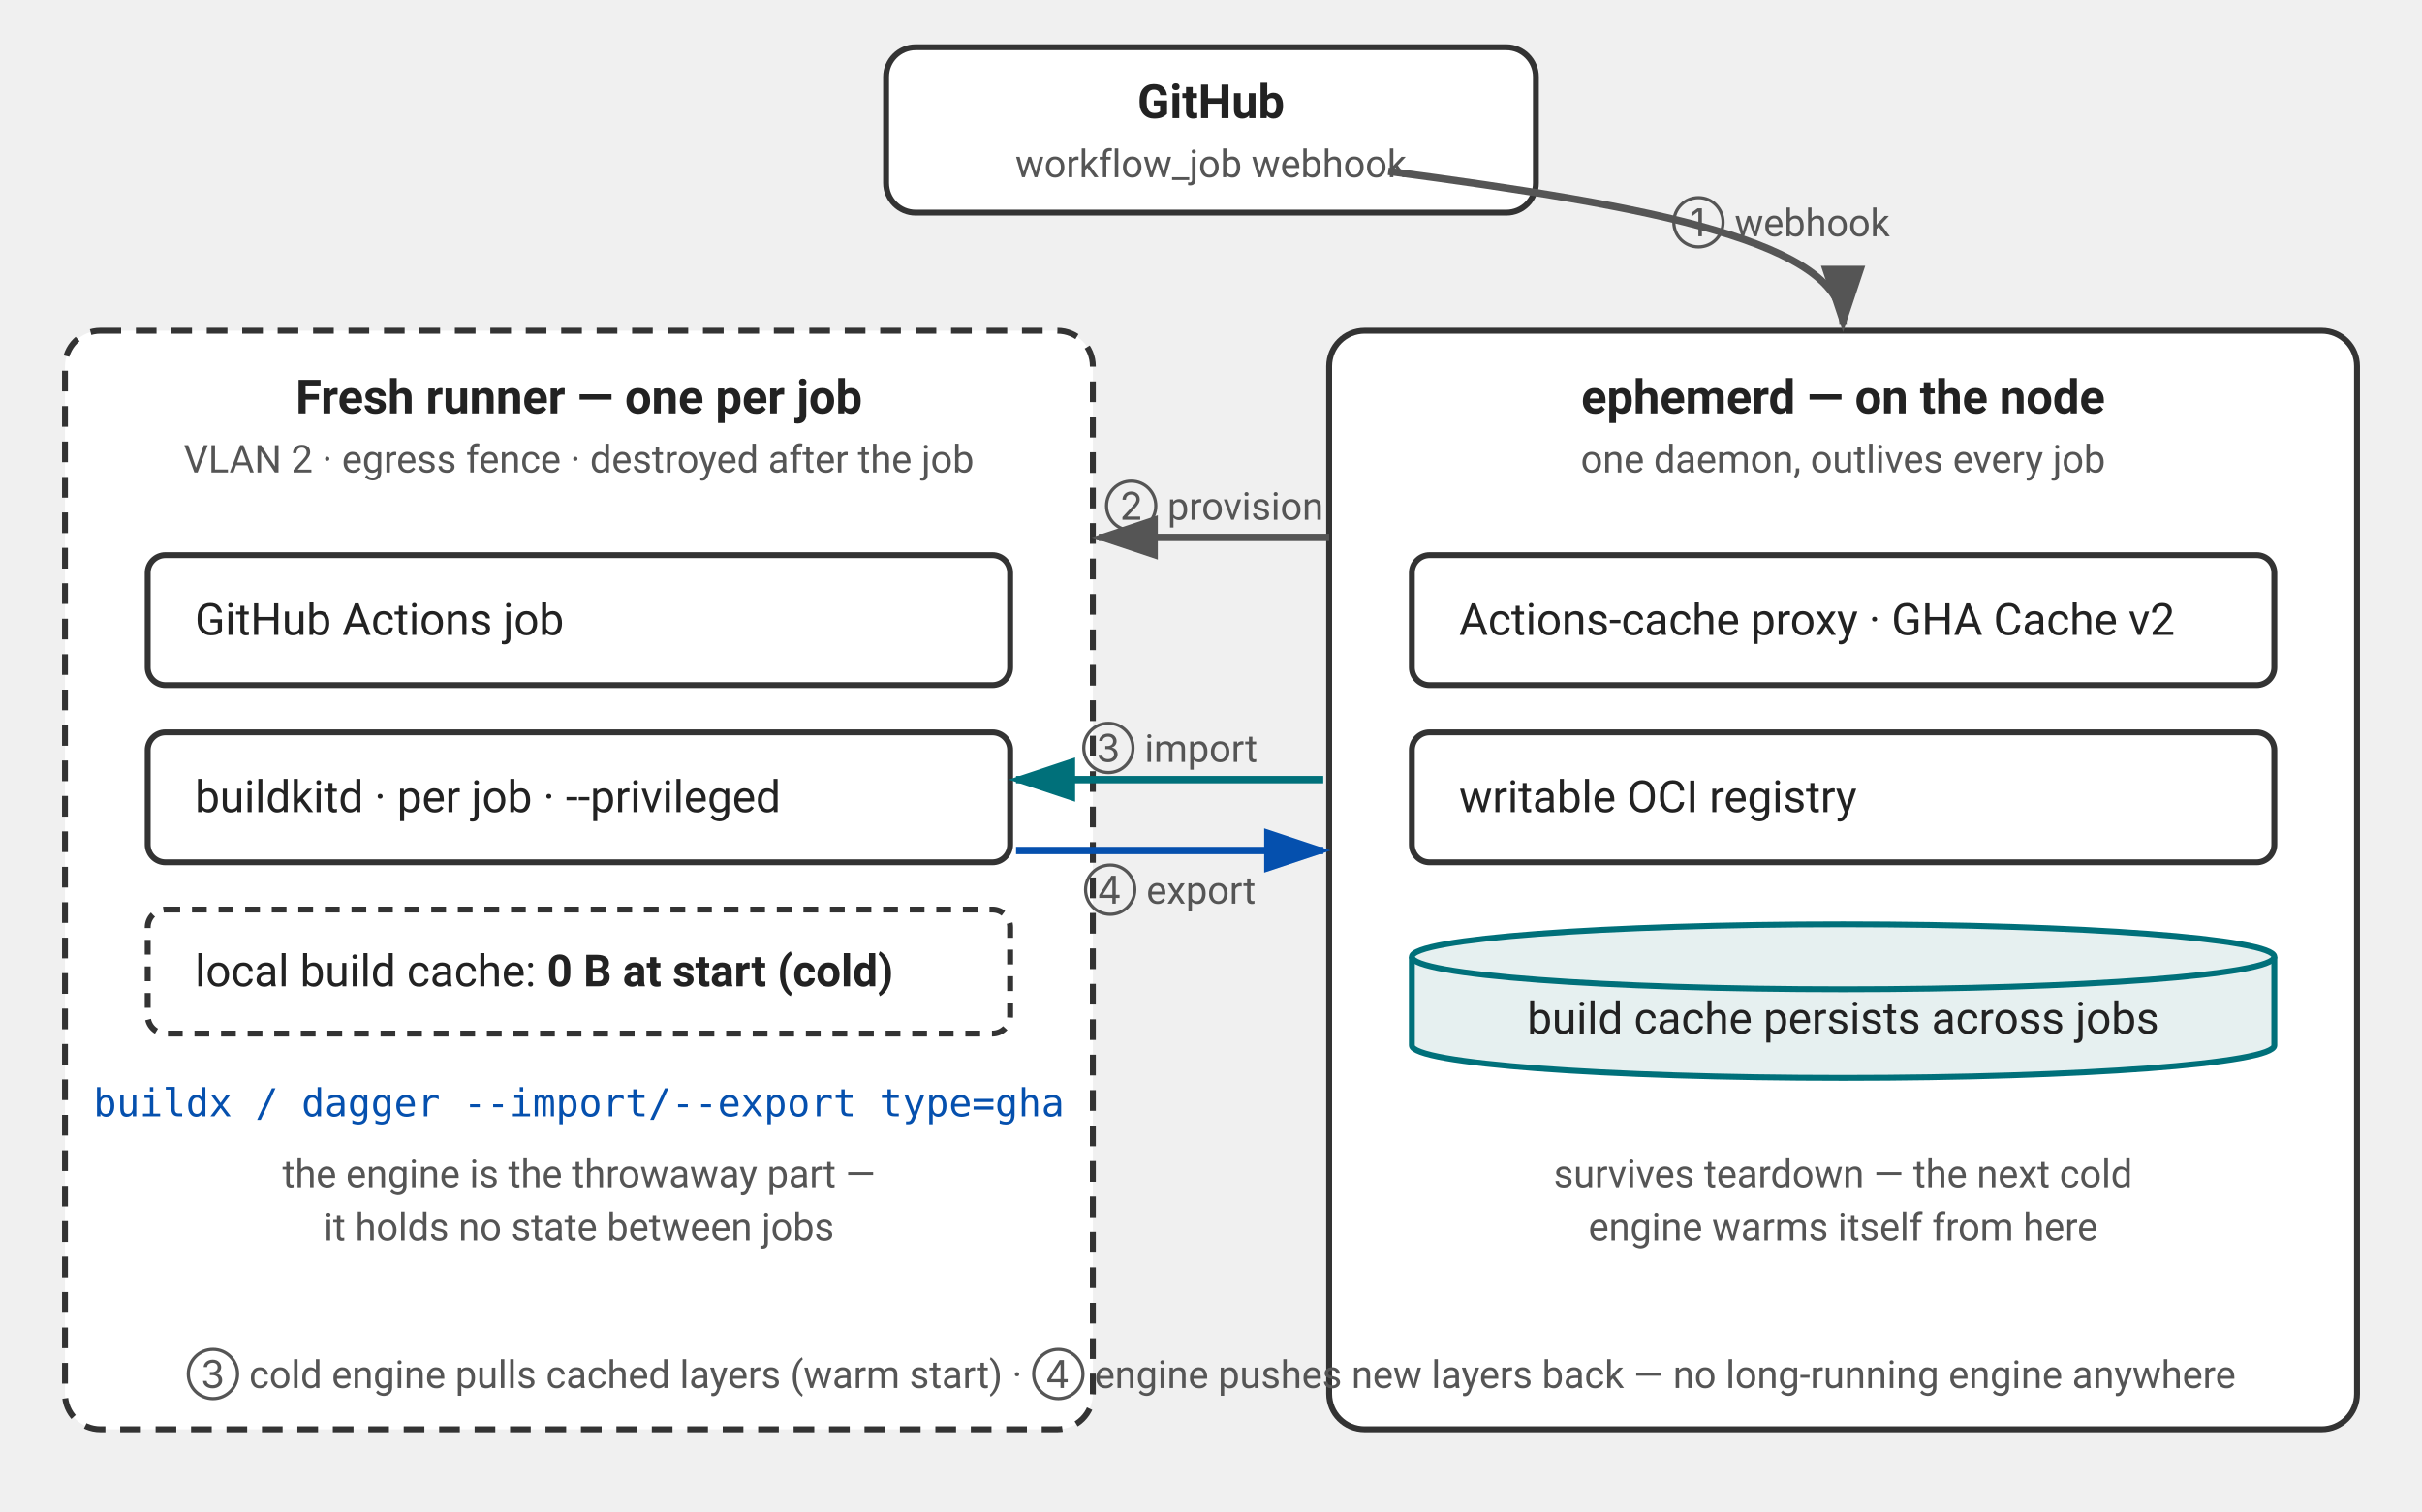
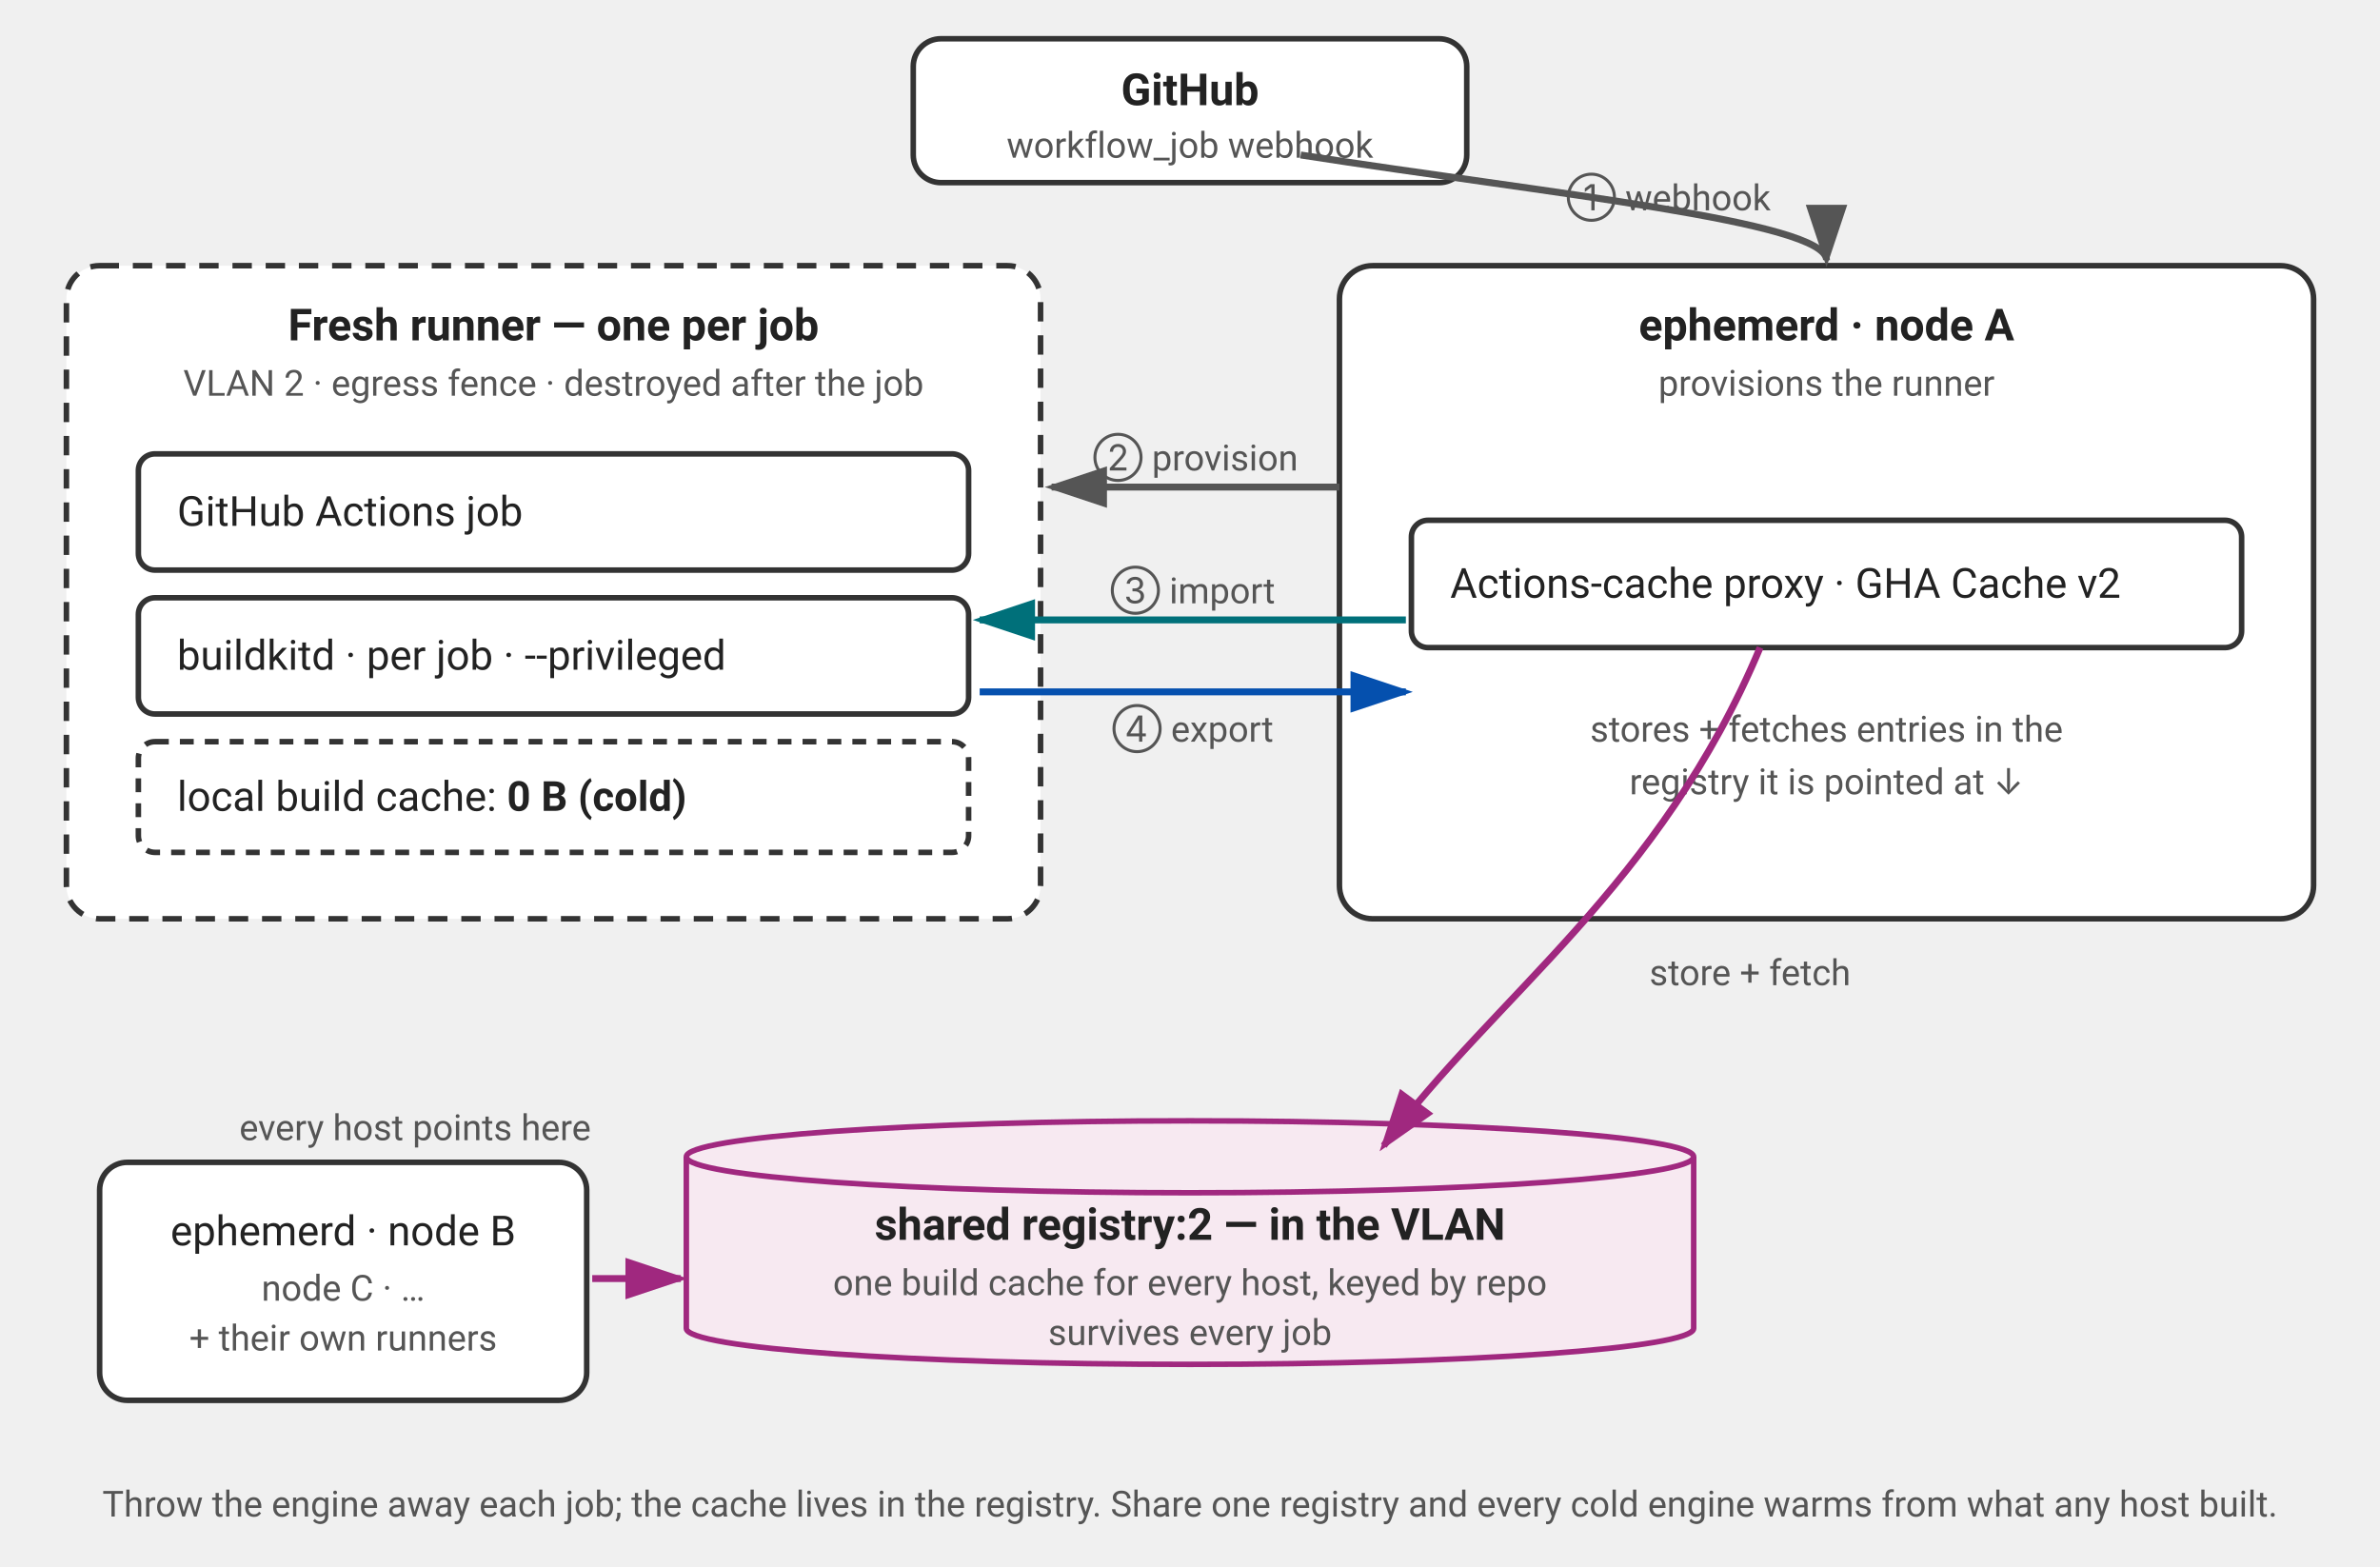
- <svg xmlns="http://www.w3.org/2000/svg" viewBox="0 0 820 512" font-family="system-ui, -apple-system, Segoe UI, Roboto, sans-serif" role="img" aria-labelledby="t d">
+ <svg xmlns="http://www.w3.org/2000/svg" viewBox="0 0 860 566" font-family="system-ui, -apple-system, Segoe UI, Roboto, sans-serif" role="img" aria-labelledby="t d">
  <style>
    .box { fill: #ffffff; stroke: #333333; stroke-width: 2; }
    .lbl { fill: #222222; font-size: 15px; }
    .lblb { fill: #222222; font-size: 16px; font-weight: 600; }
    .sub { fill: #555555; font-size: 13px; }
    .mono { font-family: ui-monospace, SFMono-Regular, Menlo, Consolas, monospace; font-size: 13px; fill: #0550ae; }
    .arr { stroke: #555555; stroke-width: 2.5; fill: none; }
    .arrcold { stroke: #00707a; stroke-width: 2.5; fill: none; }
    .arrwarm { stroke: #0550ae; stroke-width: 2.5; fill: none; }
+     .arrreg { stroke: #a0287f; stroke-width: 2.5; fill: none; }
  </style>
  <defs>
    <marker id="a" markerWidth="10" markerHeight="10" refX="8" refY="3" orient="auto">
      <path d="M0,0 L9,3 L0,6 Z" fill="#555555" />
    </marker>
    <marker id="ac" markerWidth="10" markerHeight="10" refX="8" refY="3" orient="auto">
      <path d="M0,0 L9,3 L0,6 Z" fill="#00707a" />
    </marker>
    <marker id="aw" markerWidth="10" markerHeight="10" refX="8" refY="3" orient="auto">
      <path d="M0,0 L9,3 L0,6 Z" fill="#0550ae" />
    </marker>
+     <marker id="ar" markerWidth="10" markerHeight="10" refX="8" refY="3" orient="auto">
+       <path d="M0,0 L9,3 L0,6 Z" fill="#a0287f" />
+     </marker>
  </defs>
-   <rect class="box" x="300" y="16" width="220" height="56" rx="10" stroke="#a0287f" />
-   <text class="lblb" x="410" y="40" text-anchor="middle" fill="#a0287f">GitHub</text>
-   <text class="sub" x="410" y="60" text-anchor="middle">workflow_job webhook</text>
-   <rect class="box" x="22" y="112" width="348" height="372" rx="12" stroke="#0550ae" stroke-dasharray="7 5" />
-   <text class="lblb" x="196" y="140" text-anchor="middle" fill="#0550ae">Fresh runner — one per job</text>
-   <text class="sub" x="196" y="160" text-anchor="middle">VLAN 2 · egress fence · destroyed after the job</text>
-   <rect class="box" x="50" y="188" width="292" height="44" rx="6" />
-   <text class="lbl" x="66" y="215">GitHub Actions job</text>
-   <rect class="box" x="50" y="248" width="292" height="44" rx="6" />
-   <text class="lbl" x="66" y="275">buildkitd · per job · --privileged</text>
-   <rect class="box" x="50" y="308" width="292" height="42" rx="6" stroke="#0550ae" stroke-dasharray="5 4" />
-   <text class="lbl" x="66" y="334">local build cache: <tspan font-weight="600">0 B at start (cold)</tspan>
+   <rect class="box" x="330" y="14" width="200" height="52" rx="10" stroke="#a0287f" />
+   <text class="lblb" x="430" y="38" text-anchor="middle" fill="#a0287f">GitHub</text>
+   <text class="sub" x="430" y="57" text-anchor="middle">workflow_job webhook</text>
+   <rect class="box" x="24" y="96" width="352" height="236" rx="12" stroke="#0550ae" stroke-dasharray="7 5" />
+   <text class="lblb" x="200" y="123" text-anchor="middle" fill="#0550ae">Fresh runner — one per job</text>
+   <text class="sub" x="200" y="143" text-anchor="middle">VLAN 2 · egress fence · destroyed after the job</text>
+   <rect class="box" x="50" y="164" width="300" height="42" rx="6" />
+   <text class="lbl" x="64" y="190">GitHub Actions job</text>
+   <rect class="box" x="50" y="216" width="300" height="42" rx="6" />
+   <text class="lbl" x="64" y="242">buildkitd · per job · --privileged</text>
+   <rect class="box" x="50" y="268" width="300" height="40" rx="6" stroke="#0550ae" stroke-dasharray="5 4" />
+   <text class="lbl" x="64" y="293">local build cache: <tspan font-weight="600">0 B (cold)</tspan>
  </text>
-   <text class="mono" x="196" y="378" text-anchor="middle">buildx / dagger  --import/--export type=gha</text>
-   <text class="sub" x="196" y="402" text-anchor="middle">the engine is the throwaway part —</text>
-   <text class="sub" x="196" y="420" text-anchor="middle">it holds no state between jobs</text>
-   <rect class="box" x="450" y="112" width="348" height="372" rx="12" stroke="#00707a" />
-   <text class="lblb" x="624" y="140" text-anchor="middle" fill="#00707a">ephemerd — on the node</text>
-   <text class="sub" x="624" y="160" text-anchor="middle">one daemon, outlives every job</text>
-   <rect class="box" x="478" y="188" width="292" height="44" rx="6" />
-   <text class="lbl" x="494" y="215">Actions-cache proxy · GHA Cache v2</text>
-   <rect class="box" x="478" y="248" width="292" height="44" rx="6" />
-   <text class="lbl" x="494" y="275">writable OCI registry</text>
-   <g transform="translate(478,312)">
-     <path d="M0,12 a146,11 0 0 1 292,0 l0,30 a146,11 0 0 1 -292,0 Z" fill="#e6f0f0" stroke="#00707a" stroke-width="2" />
-     <path d="M0,12 a146,11 0 0 0 292,0" fill="none" stroke="#00707a" stroke-width="2" />
-     <text class="lbl" x="146" y="38" text-anchor="middle" fill="#00707a">build cache persists across jobs</text>
+   <rect class="box" x="484" y="96" width="352" height="236" rx="12" stroke="#00707a" />
+   <text class="lblb" x="660" y="123" text-anchor="middle" fill="#00707a">ephemerd · node A</text>
+   <text class="sub" x="660" y="143" text-anchor="middle">provisions the runner</text>
+   <rect class="box" x="510" y="188" width="300" height="46" rx="6" />
+   <text class="lbl" x="524" y="216">Actions-cache proxy · GHA Cache v2</text>
+   <text class="sub" x="660" y="268" text-anchor="middle">stores + fetches entries in the</text>
+   <text class="sub" x="660" y="287" text-anchor="middle">registry it is pointed at  ↓</text>
+   <path class="arr" d="M470,56 C 560,70 660,80 660,94" marker-end="url(#a)" />
+   <text class="sub" x="566" y="76" fill="#555555">① webhook</text>
+   <path class="arr" d="M484,176 H380" marker-end="url(#a)" />
+   <text class="sub" x="432" y="170" text-anchor="middle" fill="#555555">② provision</text>
+   <path class="arrcold" d="M508,224 H354" marker-end="url(#ac)" />
+   <text class="sub" x="431" y="218" text-anchor="middle" fill="#00707a">③ import</text>
+   <path class="arrwarm" d="M354,250 H508" marker-end="url(#aw)" />
+   <text class="sub" x="431" y="268" text-anchor="middle" fill="#0550ae">④ export</text>
+   <g transform="translate(248,402)">
+     <path d="M0,16 a182,13 0 0 1 364,0 l0,62 a182,13 0 0 1 -364,0 Z" fill="#f7e9f1" stroke="#a0287f" stroke-width="2" />
+     <path d="M0,16 a182,13 0 0 0 364,0" fill="none" stroke="#a0287f" stroke-width="2" />
+     <text class="lblb" x="182" y="46" text-anchor="middle" fill="#a0287f">shared registry:2 — in the VLAN</text>
+     <text class="sub" x="182" y="66" text-anchor="middle">one build cache for every host, keyed by repo</text>
+     <text class="sub" x="182" y="84" text-anchor="middle">survives every job</text>
  </g>
-   <text class="sub" x="624" y="402" text-anchor="middle">survives teardown — the next cold</text>
-   <text class="sub" x="624" y="420" text-anchor="middle">engine warms itself from here</text>
-   <path class="arr" d="M470,58 C 560,70 624,82 624,110" marker-end="url(#a)" />
-   <text class="sub" x="566" y="80" fill="#555555">① webhook</text>
-   <path class="arr" d="M450,182 H372" marker-end="url(#a)" />
-   <text class="sub" x="411" y="176" text-anchor="middle" fill="#555555">② provision</text>
-   <path class="arrcold" d="M448,264 H344" marker-end="url(#ac)" />
-   <text class="sub" x="396" y="258" text-anchor="middle" fill="#00707a">③ import</text>
-   <path class="arrwarm" d="M344,288 H448" marker-end="url(#aw)" />
-   <text class="sub" x="396" y="306" text-anchor="middle" fill="#0550ae">④ export</text>
-   <text class="sub" x="410" y="470" text-anchor="middle">③ cold engine pulls cached layers (warm start)  ·  ④ engine pushes new layers back  —  no long-running engine anywhere</text>
+   <path class="arrreg" d="M636,234 C 600,320 540,360 500,414" marker-end="url(#ar)" />
+   <text class="sub" x="596" y="356" fill="#a0287f">store + fetch</text>
+   <rect class="box" x="36" y="420" width="176" height="86" rx="10" stroke="#00707a" />
+   <text class="lbl" x="124" y="450" text-anchor="middle" fill="#00707a">ephemerd · node B</text>
+   <text class="sub" x="124" y="470" text-anchor="middle">node C · …</text>
+   <text class="sub" x="124" y="488" text-anchor="middle">+ their own runners</text>
+   <path class="arrreg" d="M214,462 H246" marker-end="url(#ar)" />
+   <text class="sub" x="150" y="412" text-anchor="middle" fill="#a0287f">every host points here</text>
+   <text class="sub" x="430" y="548" text-anchor="middle">Throw the engine away each job; the cache lives in the registry. Share one registry and every cold engine warms from what any host built.</text>
</svg>
